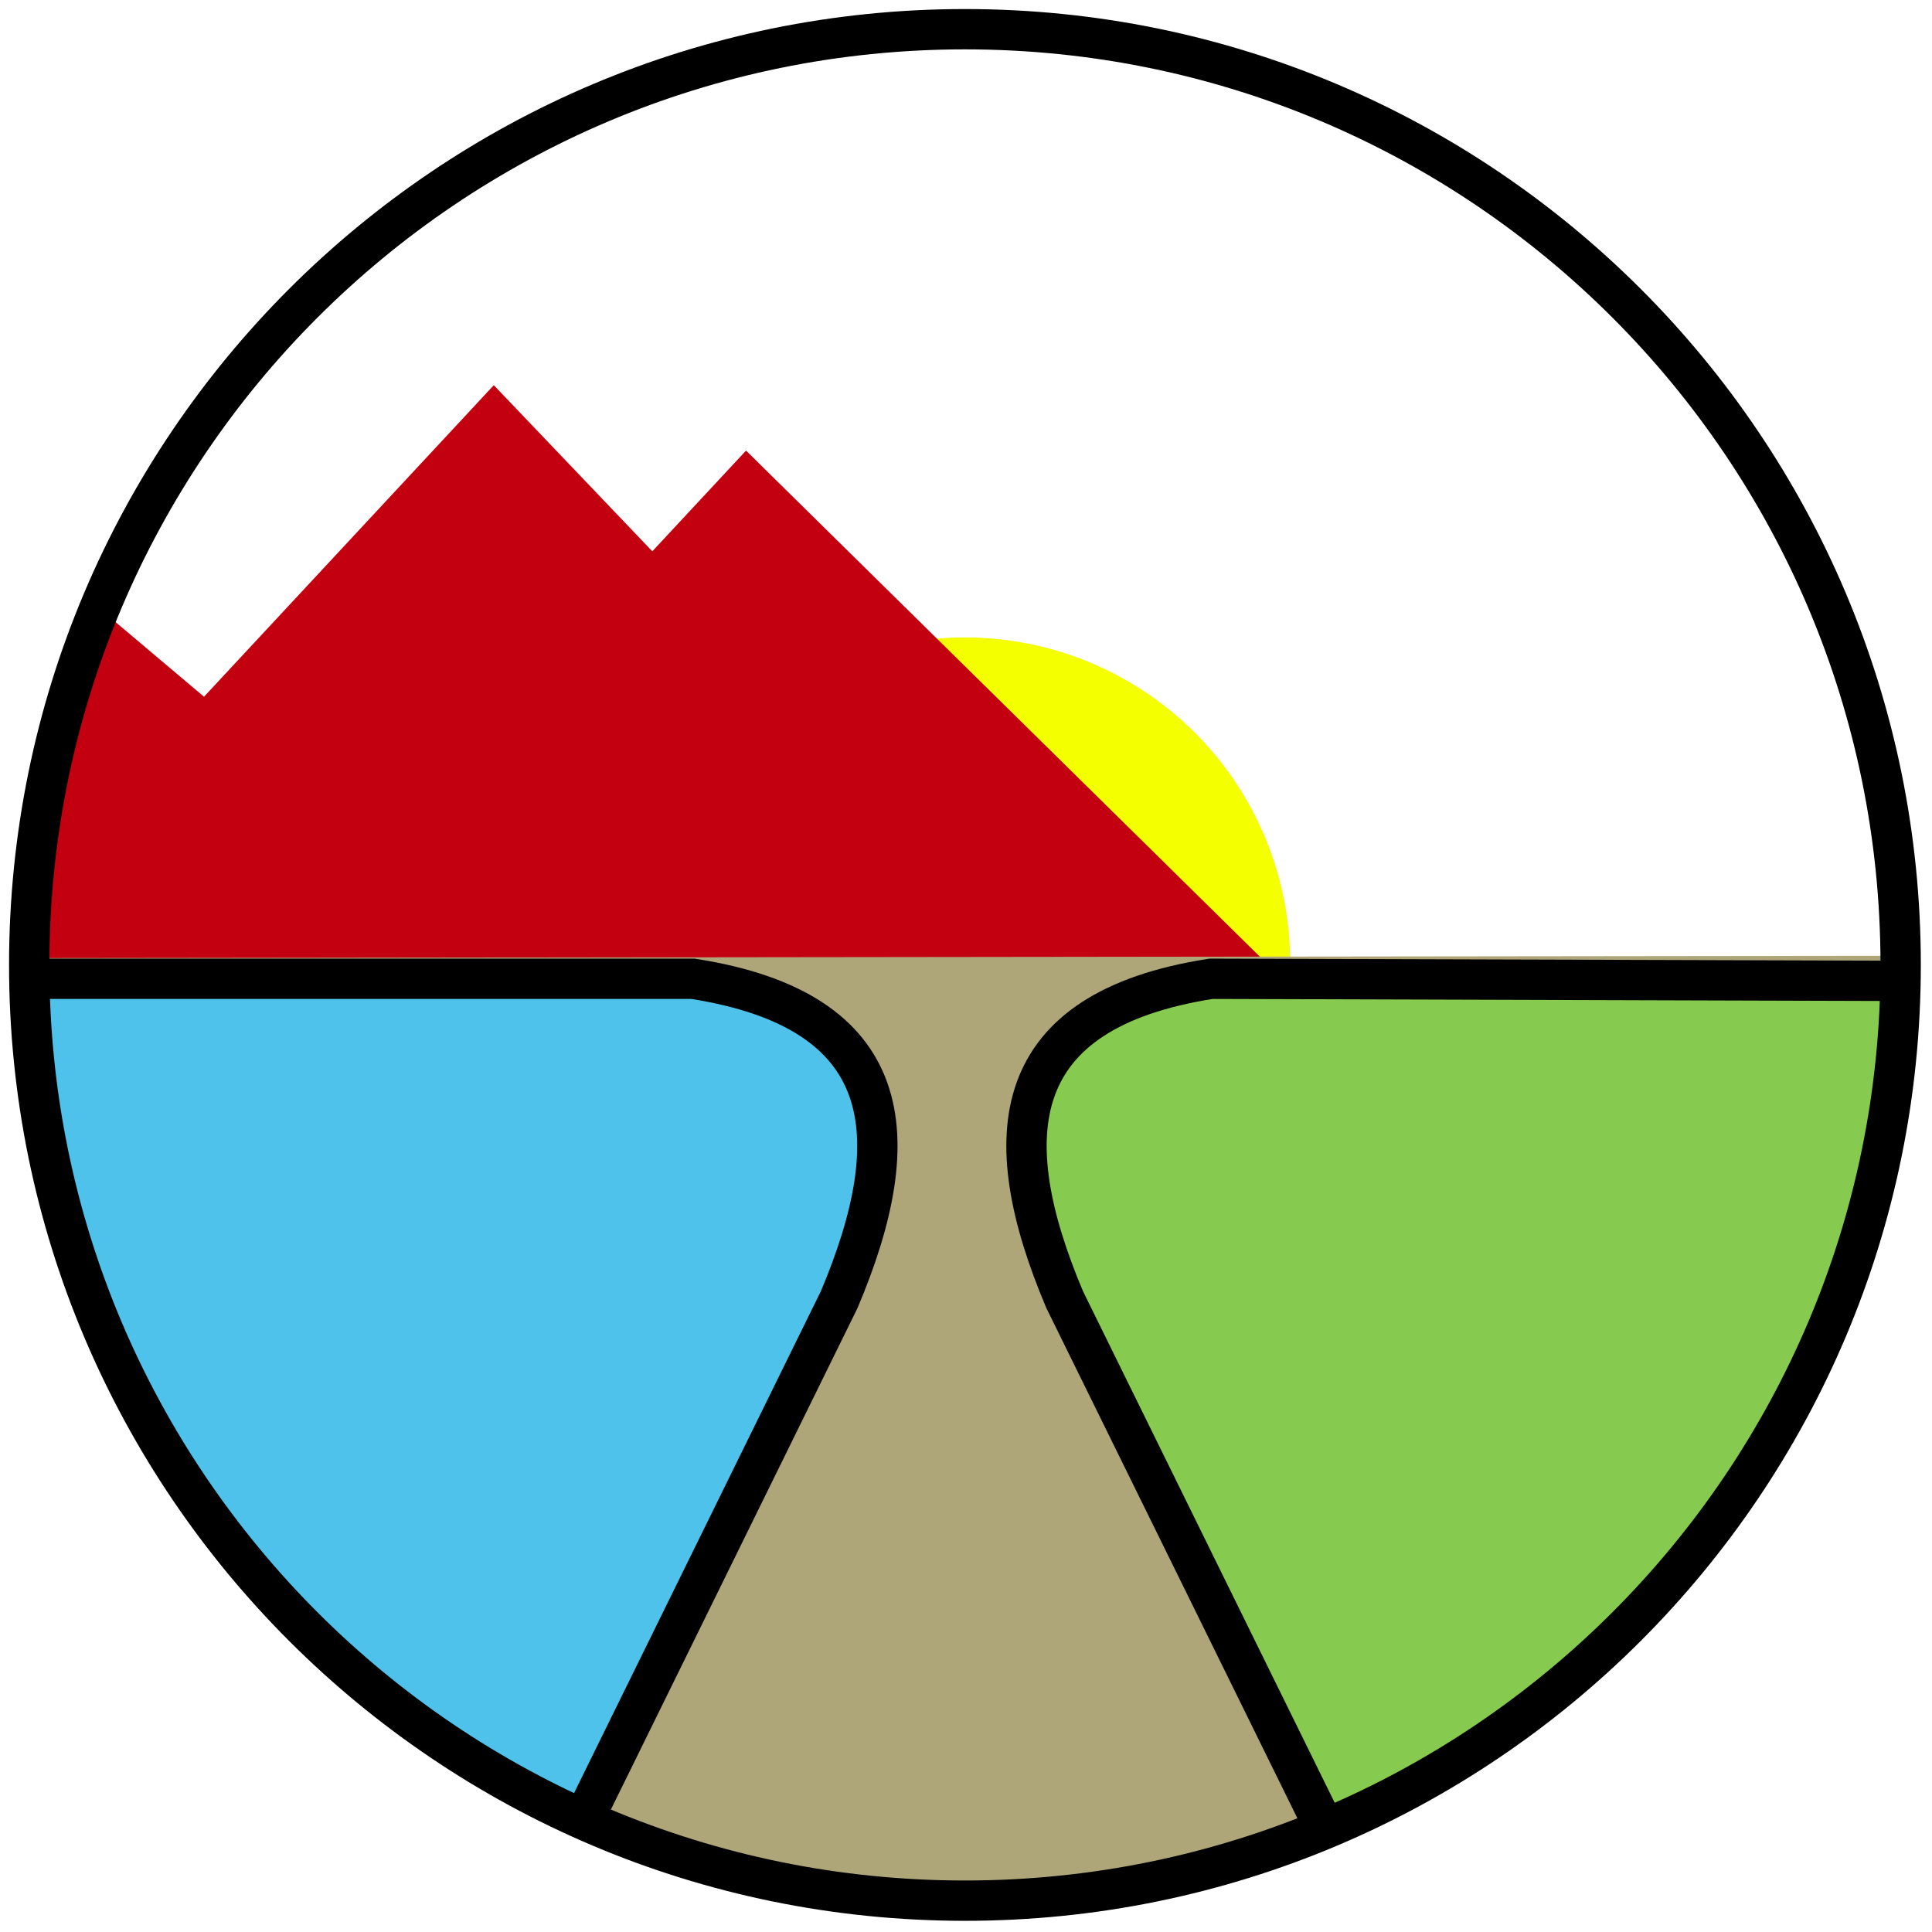
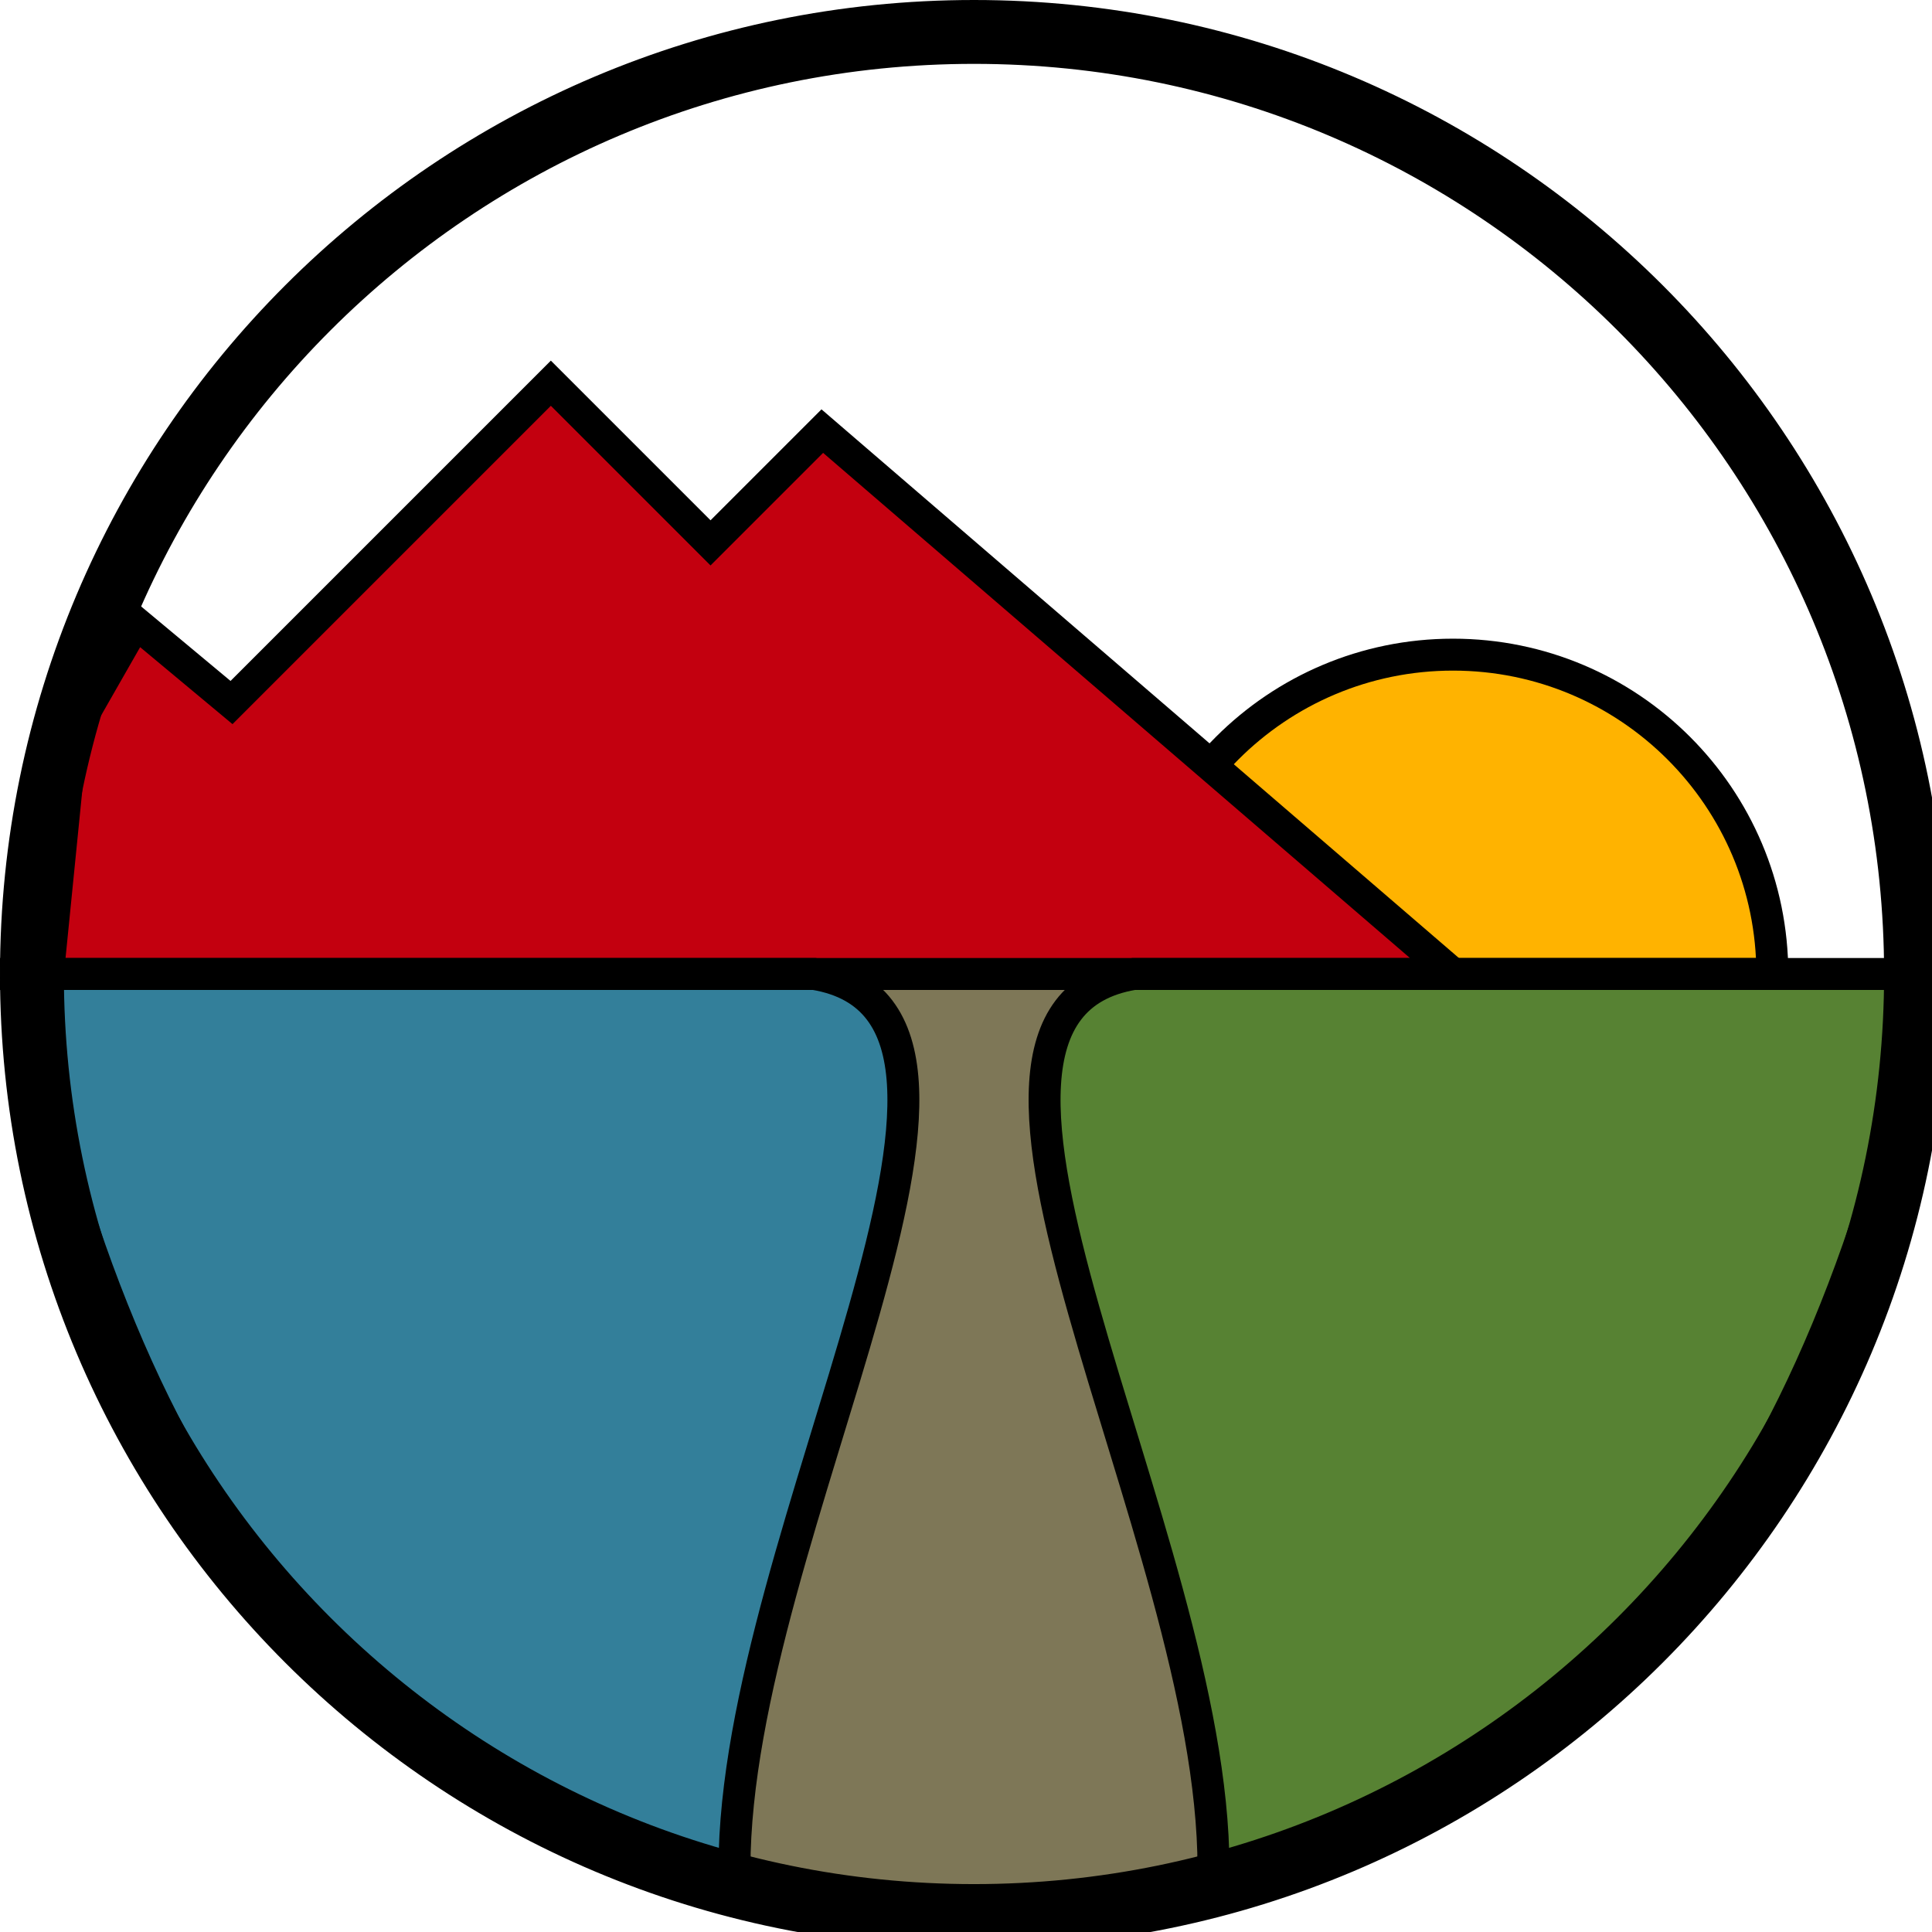
- <svg xmlns="http://www.w3.org/2000/svg" width="48" height="48" viewBox="0 0 12.7 12.7">
-   <defs>
-     <clipPath clipPathUnits="userSpaceOnUse" id="c">
-       <circle style="fill:transparent;stroke:none;stroke-width:.265;" cx="6.799" cy="6.343" r="6.151" />
-     </clipPath>
-     <clipPath clipPathUnits="userSpaceOnUse" id="b">
-       <circle style="fill:transparent;stroke:none;stroke-width:.265;" cx="6.074" cy="6.343" r="6.151" />
-     </clipPath>
-     <clipPath clipPathUnits="userSpaceOnUse" id="a">
-       <circle style="fill:transparent;stroke:none;stroke-width:.265;" cx="6.343" cy="6.343" r="6.151" />
-     </clipPath>
-   </defs>
-   <path id="sun" style="display:inline;fill:#f4ff00;stroke-width:.443" d="M4.205 6.328a2.138 2.138 0 0 1 1.073-1.854 2.138 2.138 0 0 1 2.143.008 2.138 2.138 0 0 1 1.06 1.863" />
-   <path id="mountain" style="display:inline;opacity:1;fill:#c3000f;stroke:none;stroke-width:.277px;stroke-linecap:butt;stroke-linejoin:miter;" d="m.725 4.06.616.52 1.905-2.048 1.042 1.092.616-.662L8.486 6.49l-8.28-.158.148-1.56z" />
-   <path id="path" style="display:inline;fill:#aea578;stroke:none;stroke-width:.265;" d="M12.434 6.283a6.15 6.15 0 0 1-6.143 6.151A6.15 6.15 0 0 1 .132 6.298" />
-   <path id="grass" style="display:inline;fill:#86ca4f;stroke:#000;stroke-width:.265;" d="M8.467 12.074 6.73 8.544c-.459-1.084-.372-1.902.962-2.11l4.95.015c.388 2.943-.566 5.195-4.175 5.625z" clip-path="url(#b)" transform="translate(.269)" />
-   <path id="water" style="display:inline;fill:#4ec2ea;stroke:#000;stroke-width:.265;" d="m4.237 12.074 1.736-3.53c.459-1.084.372-1.902-.961-2.11H.018c-.388 2.944.61 5.21 4.219 5.64z" clip-path="url(#c)" transform="translate(-.457)" />
-   <circle id="border" style="display:inline;fill:none;stroke:#000;stroke-width:.265;" cx="6.343" cy="6.343" r="6.151" />
+ <svg xmlns="http://www.w3.org/2000/svg" width="48" height="48" viewBox="-0.1 -0.1 12.1 12.1" version="1.1">
+   <style type="text/css">
+     .sun,
+     .mountain,
+     .water,
+     .grass,
+     .border {
+       stroke: #000;
+       stroke-width: 0.2;
+     }
+     .path {
+       stroke-width: 0;
+     }
+ 
+     .mountain,
+     .sun,
+     .water,
+     .grass {
+       fill: #000;
+     }
+     .path
+     {
+       fill: transparent;
+     }
+ 
+ 
+     .color .mountain, .color .sun {
+       transform: translateY(0.25px)
+     }
+     .color .path {
+       fill: #7e7757;
+     }
+ 
+     .color .sun {
+       fill: #ffb300;
+     }
+ 
+     .color .mountain {
+       fill: #c3000f;
+     }
+ 
+     .color .water {
+       fill: #337f9a;
+     }
+ 
+     .color .grass {
+       fill: #578233;
+     }
+   </style>
+   <g class="color">
+     <path class="path" id="path" stroke="none" fill="none" d="M 0,6 a 6 6 1 1 0 12,0" />
+     <path stroke-width="0.2" stroke="black" class="sun" d="M 7,5.75 a 1,1,0,0,1,4,0 z" />
+     <path stroke-width="0.2" stroke="black" class="mountain" id="mountain" d="M 0.2,5.75 l 0.15,-1.5 0.4,-0.7 0.6,0.5 2,-2 1,1 0.7,-0.7 L 9,5.75 z" />
+     <path stroke-width="0.2" stroke="black" class="water" id="water" d="m 0,6 5,0 c 1.5,0.25 -0.5,3.5 -0.5,5.6  Q1,11 0,6" />
+     <path id="grass" stroke-width="0.2" stroke="black" class="grass" d="m 12,6 -5,0 c -1.5,0.25 0.5,3.5 0.5,5.6 Q 11,11 12,6" />
+     <path class="border" stroke-width="0.2" stroke="black" d="M 0,6  A 6 6 0 1 0 12,6 L 11.8,6 A 5.6,5.6 0 1 1 0.2,6 z" />
+     <path class="border" stroke-width="0.2" stroke="black" d="M 0,6  A 6 6 0 1 1 12,6 L 11.8,6 A 5.6,5.6 0 1 0 0.2,6 z" />
+   </g>
</svg>
